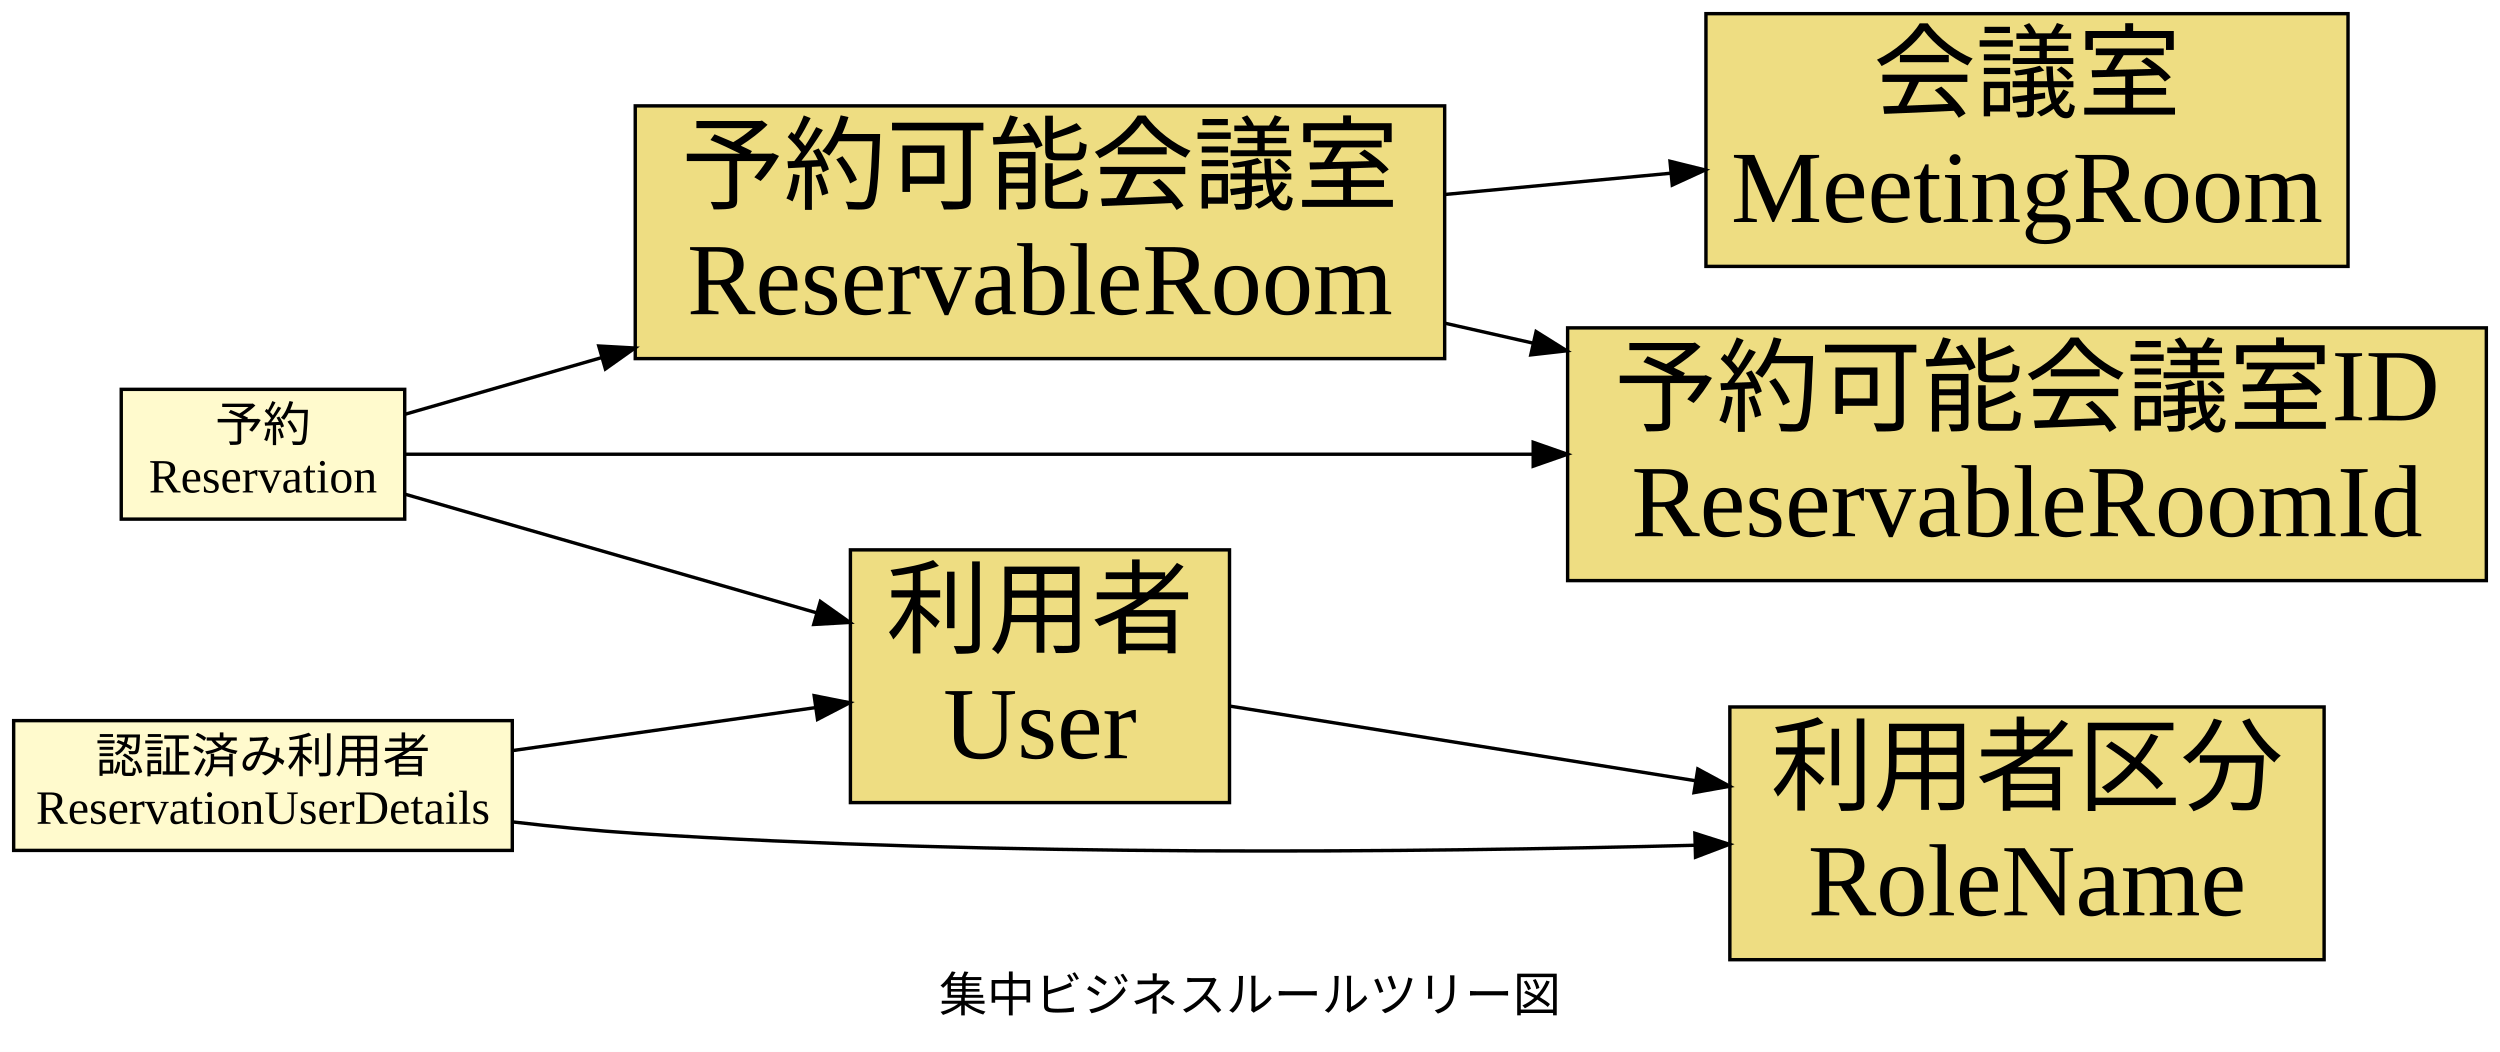
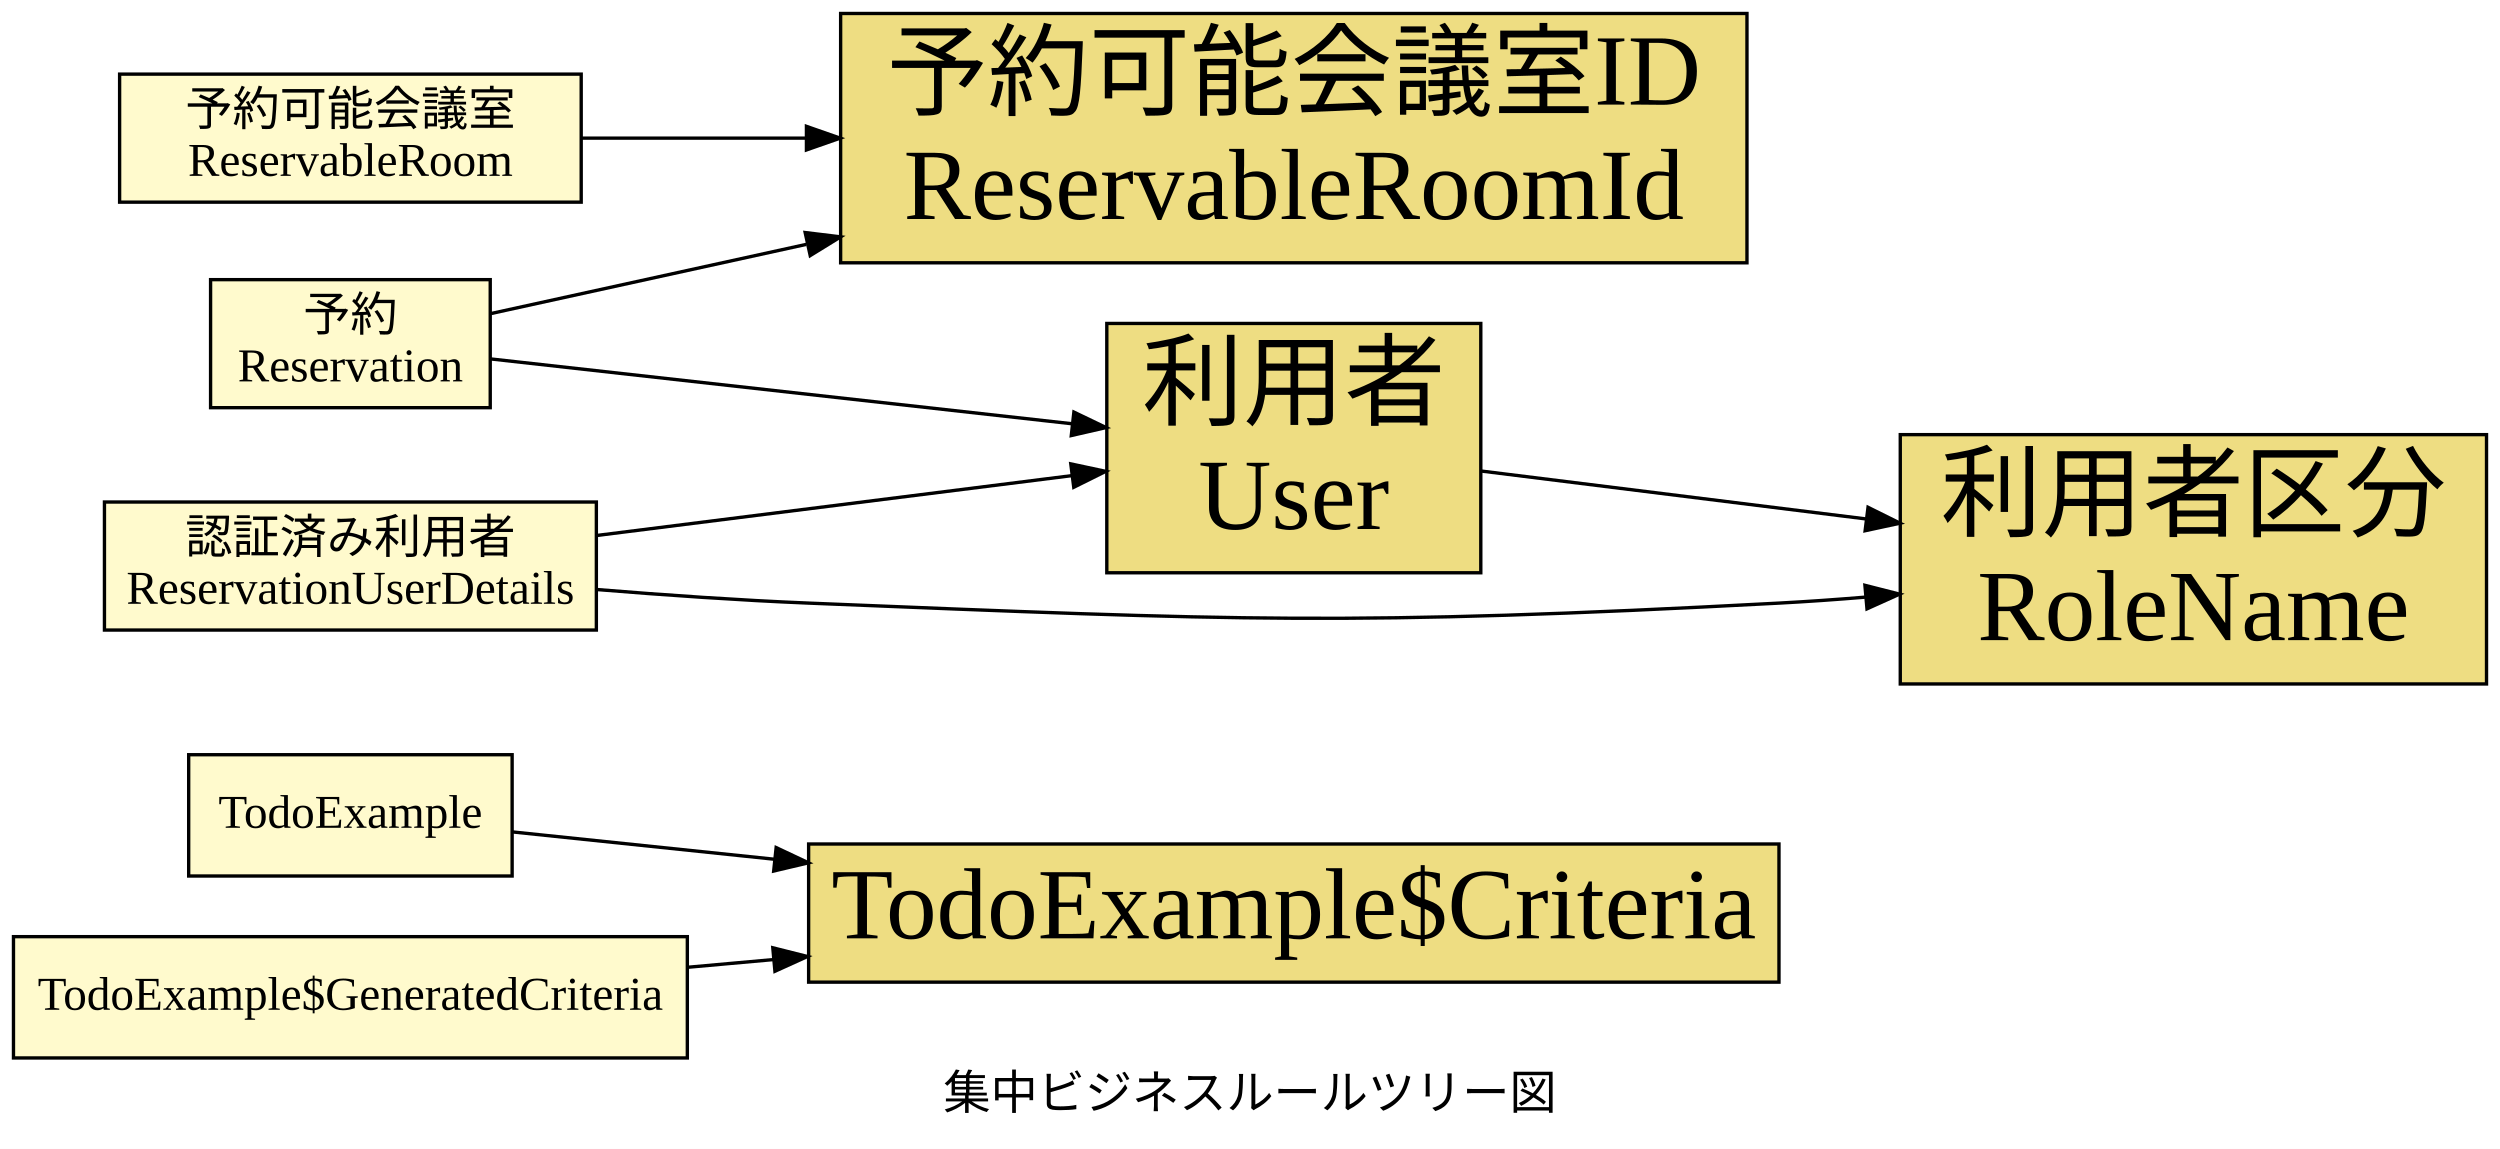
- <svg xmlns="http://www.w3.org/2000/svg" width="732pt" height="308pt" viewBox="0.00 0.00 732.00 308.00">
-   <g id="graph0" class="graph" transform="scale(1 1) rotate(0) translate(4 304)">
-     <polygon fill="white" stroke="transparent" points="-4,4 -4,-304 728,-304 728,4 -4,4" />
-     <text text-anchor="middle" x="362" y="-7.8" font-family="Times New Roman,serif" font-size="14.00">
+ <svg xmlns="http://www.w3.org/2000/svg" width="742pt" height="341pt" viewBox="0.00 0.00 742.00 341.00">
+   <g id="graph0" class="graph" transform="scale(1 1) rotate(0) translate(4 337)">
+     <polygon fill="white" stroke="transparent" points="-4,4 -4,-337 738,-337 738,4 -4,4" />
+     <text text-anchor="middle" x="367" y="-7.8" font-family="Times New Roman,serif" font-size="14.00">
            集中ビジネスルールツリー図
        </text>
    <g id="node1" class="node">
-       <polygon fill="lemonchiffon" stroke="black" points="114.5,-190 31.5,-190 31.5,-152 114.5,-152 114.5,-190" />
-       <text text-anchor="middle" x="73" y="-174.8" font-family="Times New Roman,serif" font-size="14.00">予約</text>
-       <text text-anchor="middle" x="73" y="-159.8" font-family="Times New Roman,serif" font-size="14.00">
+       <polygon fill="lemonchiffon" stroke="black" points="148,-113 52,-113 52,-77 148,-77 148,-113" />
+       <text text-anchor="middle" x="100" y="-91.3" font-family="Times New Roman,serif" font-size="14.00">
+                 TodoExample
+             </text>
+     </g>
+     <g id="node2" class="node">
+       <polygon fill="#eedd82" stroke="black" points="524,-86.5 236,-86.5 236,-45.5 524,-45.5 524,-86.5" />
+       <text text-anchor="middle" x="380" y="-58.5" font-family="Times New Roman,serif" font-size="30.00">
+                 TodoExample$Criteria
+             </text>
+     </g>
+     <g id="edge5" class="edge">
+       <path fill="none" stroke="black" d="M148.16,-90.08C170.12,-87.79 197.62,-84.92 225.91,-81.97" />
+       <polygon fill="black" stroke="black" points="226.36,-85.44 235.94,-80.92 225.63,-78.48 226.36,-85.44" />
+     </g>
+     <g id="node3" class="node">
+       <polygon fill="lemonchiffon" stroke="black" points="200,-59 0,-59 0,-23 200,-23 200,-59" />
+       <text text-anchor="middle" x="100" y="-37.3" font-family="Times New Roman,serif" font-size="14.00">
+                 TodoExample$GeneratedCriteria
+             </text>
+     </g>
+     <g id="edge6" class="edge">
+       <path fill="none" stroke="black" d="M200.19,-49.92C208.48,-50.67 216.98,-51.43 225.56,-52.2" />
+       <polygon fill="black" stroke="black" points="225.37,-55.7 235.65,-53.11 226,-48.73 225.37,-55.7" />
+     </g>
+     <g id="node4" class="node">
+       <polygon fill="lemonchiffon" stroke="black" points="141.5,-254 58.5,-254 58.5,-216 141.5,-216 141.5,-254" />
+       <text text-anchor="middle" x="100" y="-238.8" font-family="Times New Roman,serif" font-size="14.00">予約
+             </text>
+       <text text-anchor="middle" x="100" y="-223.8" font-family="Times New Roman,serif" font-size="14.00">
                Reservation
            </text>
    </g>
-     <g id="node3" class="node">
-       <polygon fill="#eedd82" stroke="black" points="419,-273 182,-273 182,-199 419,-199 419,-273" />
-       <text text-anchor="middle" x="300.5" y="-245" font-family="Times New Roman,serif" font-size="30.00">
+     <g id="node6" class="node">
+       <polygon fill="#eedd82" stroke="black" points="514.5,-333 245.5,-333 245.5,-259 514.5,-259 514.5,-333" />
+       <text text-anchor="middle" x="380" y="-305" font-family="Times New Roman,serif" font-size="30.00">
+                 予約可能会議室ID
+             </text>
+       <text text-anchor="middle" x="380" y="-272" font-family="Times New Roman,serif" font-size="30.00">
+                 ReservableRoomId
+             </text>
+     </g>
+     <g id="edge1" class="edge">
+       <path fill="none" stroke="black" d="M141.72,-243.94C166.91,-249.46 200.91,-256.92 235.3,-264.47" />
+       <polygon fill="black" stroke="black" points="234.97,-267.98 245.49,-266.7 236.47,-261.14 234.97,-267.98" />
+     </g>
+     <g id="node9" class="node">
+       <polygon fill="#eedd82" stroke="black" points="435.5,-241 324.5,-241 324.5,-167 435.5,-167 435.5,-241" />
+       <text text-anchor="middle" x="380" y="-213" font-family="Times New Roman,serif" font-size="30.00">利用者</text>
+       <text text-anchor="middle" x="380" y="-180" font-family="Times New Roman,serif" font-size="30.00">User
+             </text>
+     </g>
+     <g id="edge3" class="edge">
+       <path fill="none" stroke="black" d="M141.72,-230.46C187.06,-225.4 260.96,-217.16 314.25,-211.22" />
+       <polygon fill="black" stroke="black" points="314.73,-214.69 324.28,-210.1 313.96,-207.73 314.73,-214.69" />
+     </g>
+     <g id="node5" class="node">
+       <polygon fill="lemonchiffon" stroke="black" points="168.5,-315 31.5,-315 31.5,-277 168.5,-277 168.5,-315" />
+       <text text-anchor="middle" x="100" y="-299.8" font-family="Times New Roman,serif" font-size="14.00">
                予約可能会議室
            </text>
-       <text text-anchor="middle" x="300.5" y="-212" font-family="Times New Roman,serif" font-size="30.00">
+       <text text-anchor="middle" x="100" y="-284.8" font-family="Times New Roman,serif" font-size="14.00">
                ReservableRoom
            </text>
    </g>
-     <g id="edge1" class="edge">
-       <path fill="none" stroke="black" d="M114.58,-182.7C131.18,-187.48 151.39,-193.31 172.27,-199.33" />
-       <polygon fill="black" stroke="black" points="171.32,-202.69 181.9,-202.1 173.26,-195.97 171.32,-202.69" />
-     </g>
-     <g id="node4" class="node">
-       <polygon fill="#eedd82" stroke="black" points="724,-208 455,-208 455,-134 724,-134 724,-208" />
-       <text text-anchor="middle" x="589.5" y="-180" font-family="Times New Roman,serif" font-size="30.00">
-                 予約可能会議室ID
-             </text>
-       <text text-anchor="middle" x="589.5" y="-147" font-family="Times New Roman,serif" font-size="30.00">
-                 ReservableRoomId
-             </text>
-     </g>
    <g id="edge2" class="edge">
-       <path fill="none" stroke="black" d="M114.8,-171C185.28,-171 333.03,-171 444.9,-171" />
-       <polygon fill="black" stroke="black" points="444.92,-174.5 454.92,-171 444.92,-167.5 444.92,-174.5" />
+       <path fill="none" stroke="black" d="M168.65,-296C188.88,-296 211.88,-296 235.06,-296" />
+       <polygon fill="black" stroke="black" points="235.35,-299.5 245.35,-296 235.35,-292.5 235.35,-299.5" />
    </g>
    <g id="node7" class="node">
-       <polygon fill="#eedd82" stroke="black" points="356,-143 245,-143 245,-69 356,-69 356,-143" />
-       <text text-anchor="middle" x="300.5" y="-115" font-family="Times New Roman,serif" font-size="30.00">利用者
+       <polygon fill="lemonchiffon" stroke="black" points="173,-188 27,-188 27,-150 173,-150 173,-188" />
+       <text text-anchor="middle" x="100" y="-172.8" font-family="Times New Roman,serif" font-size="14.00">
+                 認証済み利用者
            </text>
-       <text text-anchor="middle" x="300.5" y="-82" font-family="Times New Roman,serif" font-size="30.00">User
-             </text>
-     </g>
-     <g id="edge4" class="edge">
-       <path fill="none" stroke="black" d="M114.58,-159.3C148.12,-149.63 196.38,-135.72 235.19,-124.54" />
-       <polygon fill="black" stroke="black" points="236.2,-127.89 244.83,-121.76 234.26,-121.16 236.2,-127.89" />
-     </g>
-     <g id="node2" class="node">
-       <polygon fill="#eedd82" stroke="black" points="683.5,-300 495.5,-300 495.5,-226 683.5,-226 683.5,-300" />
-       <text text-anchor="middle" x="589.5" y="-272" font-family="Times New Roman,serif" font-size="30.00">会議室
-             </text>
-       <text text-anchor="middle" x="589.5" y="-239" font-family="Times New Roman,serif" font-size="30.00">
-                 MeetingRoom
-             </text>
-     </g>
-     <g id="edge6" class="edge">
-       <path fill="none" stroke="black" d="M419.06,-247.06C440.98,-249.12 463.73,-251.26 485.18,-253.28" />
-       <polygon fill="black" stroke="black" points="484.98,-256.78 495.26,-254.23 485.64,-249.81 484.98,-256.78" />
-     </g>
-     <g id="edge3" class="edge">
-       <path fill="none" stroke="black" d="M419.06,-209.37C427.61,-207.44 436.29,-205.47 444.96,-203.51" />
-       <polygon fill="black" stroke="black" points="445.77,-206.91 454.75,-201.29 444.22,-200.09 445.77,-206.91" />
-     </g>
-     <g id="node5" class="node">
-       <polygon fill="lemonchiffon" stroke="black" points="146,-93 0,-93 0,-55 146,-55 146,-93" />
-       <text text-anchor="middle" x="73" y="-77.8" font-family="Times New Roman,serif" font-size="14.00">認証済み利用者
-             </text>
-       <text text-anchor="middle" x="73" y="-62.8" font-family="Times New Roman,serif" font-size="14.00">
+       <text text-anchor="middle" x="100" y="-157.8" font-family="Times New Roman,serif" font-size="14.00">
                ReservationUserDetails
            </text>
    </g>
-     <g id="node6" class="node">
-       <polygon fill="#eedd82" stroke="black" points="676.5,-97 502.5,-97 502.5,-23 676.5,-23 676.5,-97" />
-       <text text-anchor="middle" x="589.5" y="-69" font-family="Times New Roman,serif" font-size="30.00">利用者区分
+     <g id="node8" class="node">
+       <polygon fill="#eedd82" stroke="black" points="734,-208 560,-208 560,-134 734,-134 734,-208" />
+       <text text-anchor="middle" x="647" y="-180" font-family="Times New Roman,serif" font-size="30.00">利用者区分
            </text>
-       <text text-anchor="middle" x="589.5" y="-36" font-family="Times New Roman,serif" font-size="30.00">
-                 RoleName
+       <text text-anchor="middle" x="647" y="-147" font-family="Times New Roman,serif" font-size="30.00">RoleName
            </text>
    </g>
    <g id="edge7" class="edge">
-       <path fill="none" stroke="black" d="M146.2,-63.33C158.14,-61.95 170.4,-60.75 182,-60 287.97,-53.16 409.81,-54.36 492.25,-56.51" />
-       <polygon fill="black" stroke="black" points="492.26,-60.01 502.36,-56.79 492.45,-53.02 492.26,-60.01" />
+       <path fill="none" stroke="black" d="M173.1,-162.03C193.42,-160.37 215.56,-158.83 236,-158 363.89,-152.8 396.18,-151.21 524,-158 532.33,-158.44 540.97,-159.05 549.63,-159.77" />
+       <polygon fill="black" stroke="black" points="549.51,-163.28 559.78,-160.66 550.12,-156.3 549.51,-163.28" />
    </g>
-     <g id="edge5" class="edge">
-       <path fill="none" stroke="black" d="M146.28,-84.26C174.73,-88.29 207.15,-92.9 234.82,-96.82" />
-       <polygon fill="black" stroke="black" points="234.39,-100.3 244.78,-98.24 235.37,-93.36 234.39,-100.3" />
+     <g id="edge4" class="edge">
+       <path fill="none" stroke="black" d="M173.32,-178.1C216.86,-183.59 271.85,-190.51 314.02,-195.82" />
+       <polygon fill="black" stroke="black" points="313.81,-199.32 324.17,-197.1 314.69,-192.38 313.81,-199.32" />
    </g>
    <g id="edge8" class="edge">
-       <path fill="none" stroke="black" d="M356.16,-97.24C394.56,-91.08 446.97,-82.68 492.28,-75.42" />
-       <polygon fill="black" stroke="black" points="493.12,-78.83 502.44,-73.79 492.01,-71.92 493.12,-78.83" />
+       <path fill="none" stroke="black" d="M435.59,-197.2C468.48,-193.11 511.31,-187.77 549.74,-182.99" />
+       <polygon fill="black" stroke="black" points="550.43,-186.43 559.92,-181.72 549.57,-179.48 550.43,-186.43" />
    </g>
  </g>
</svg>
